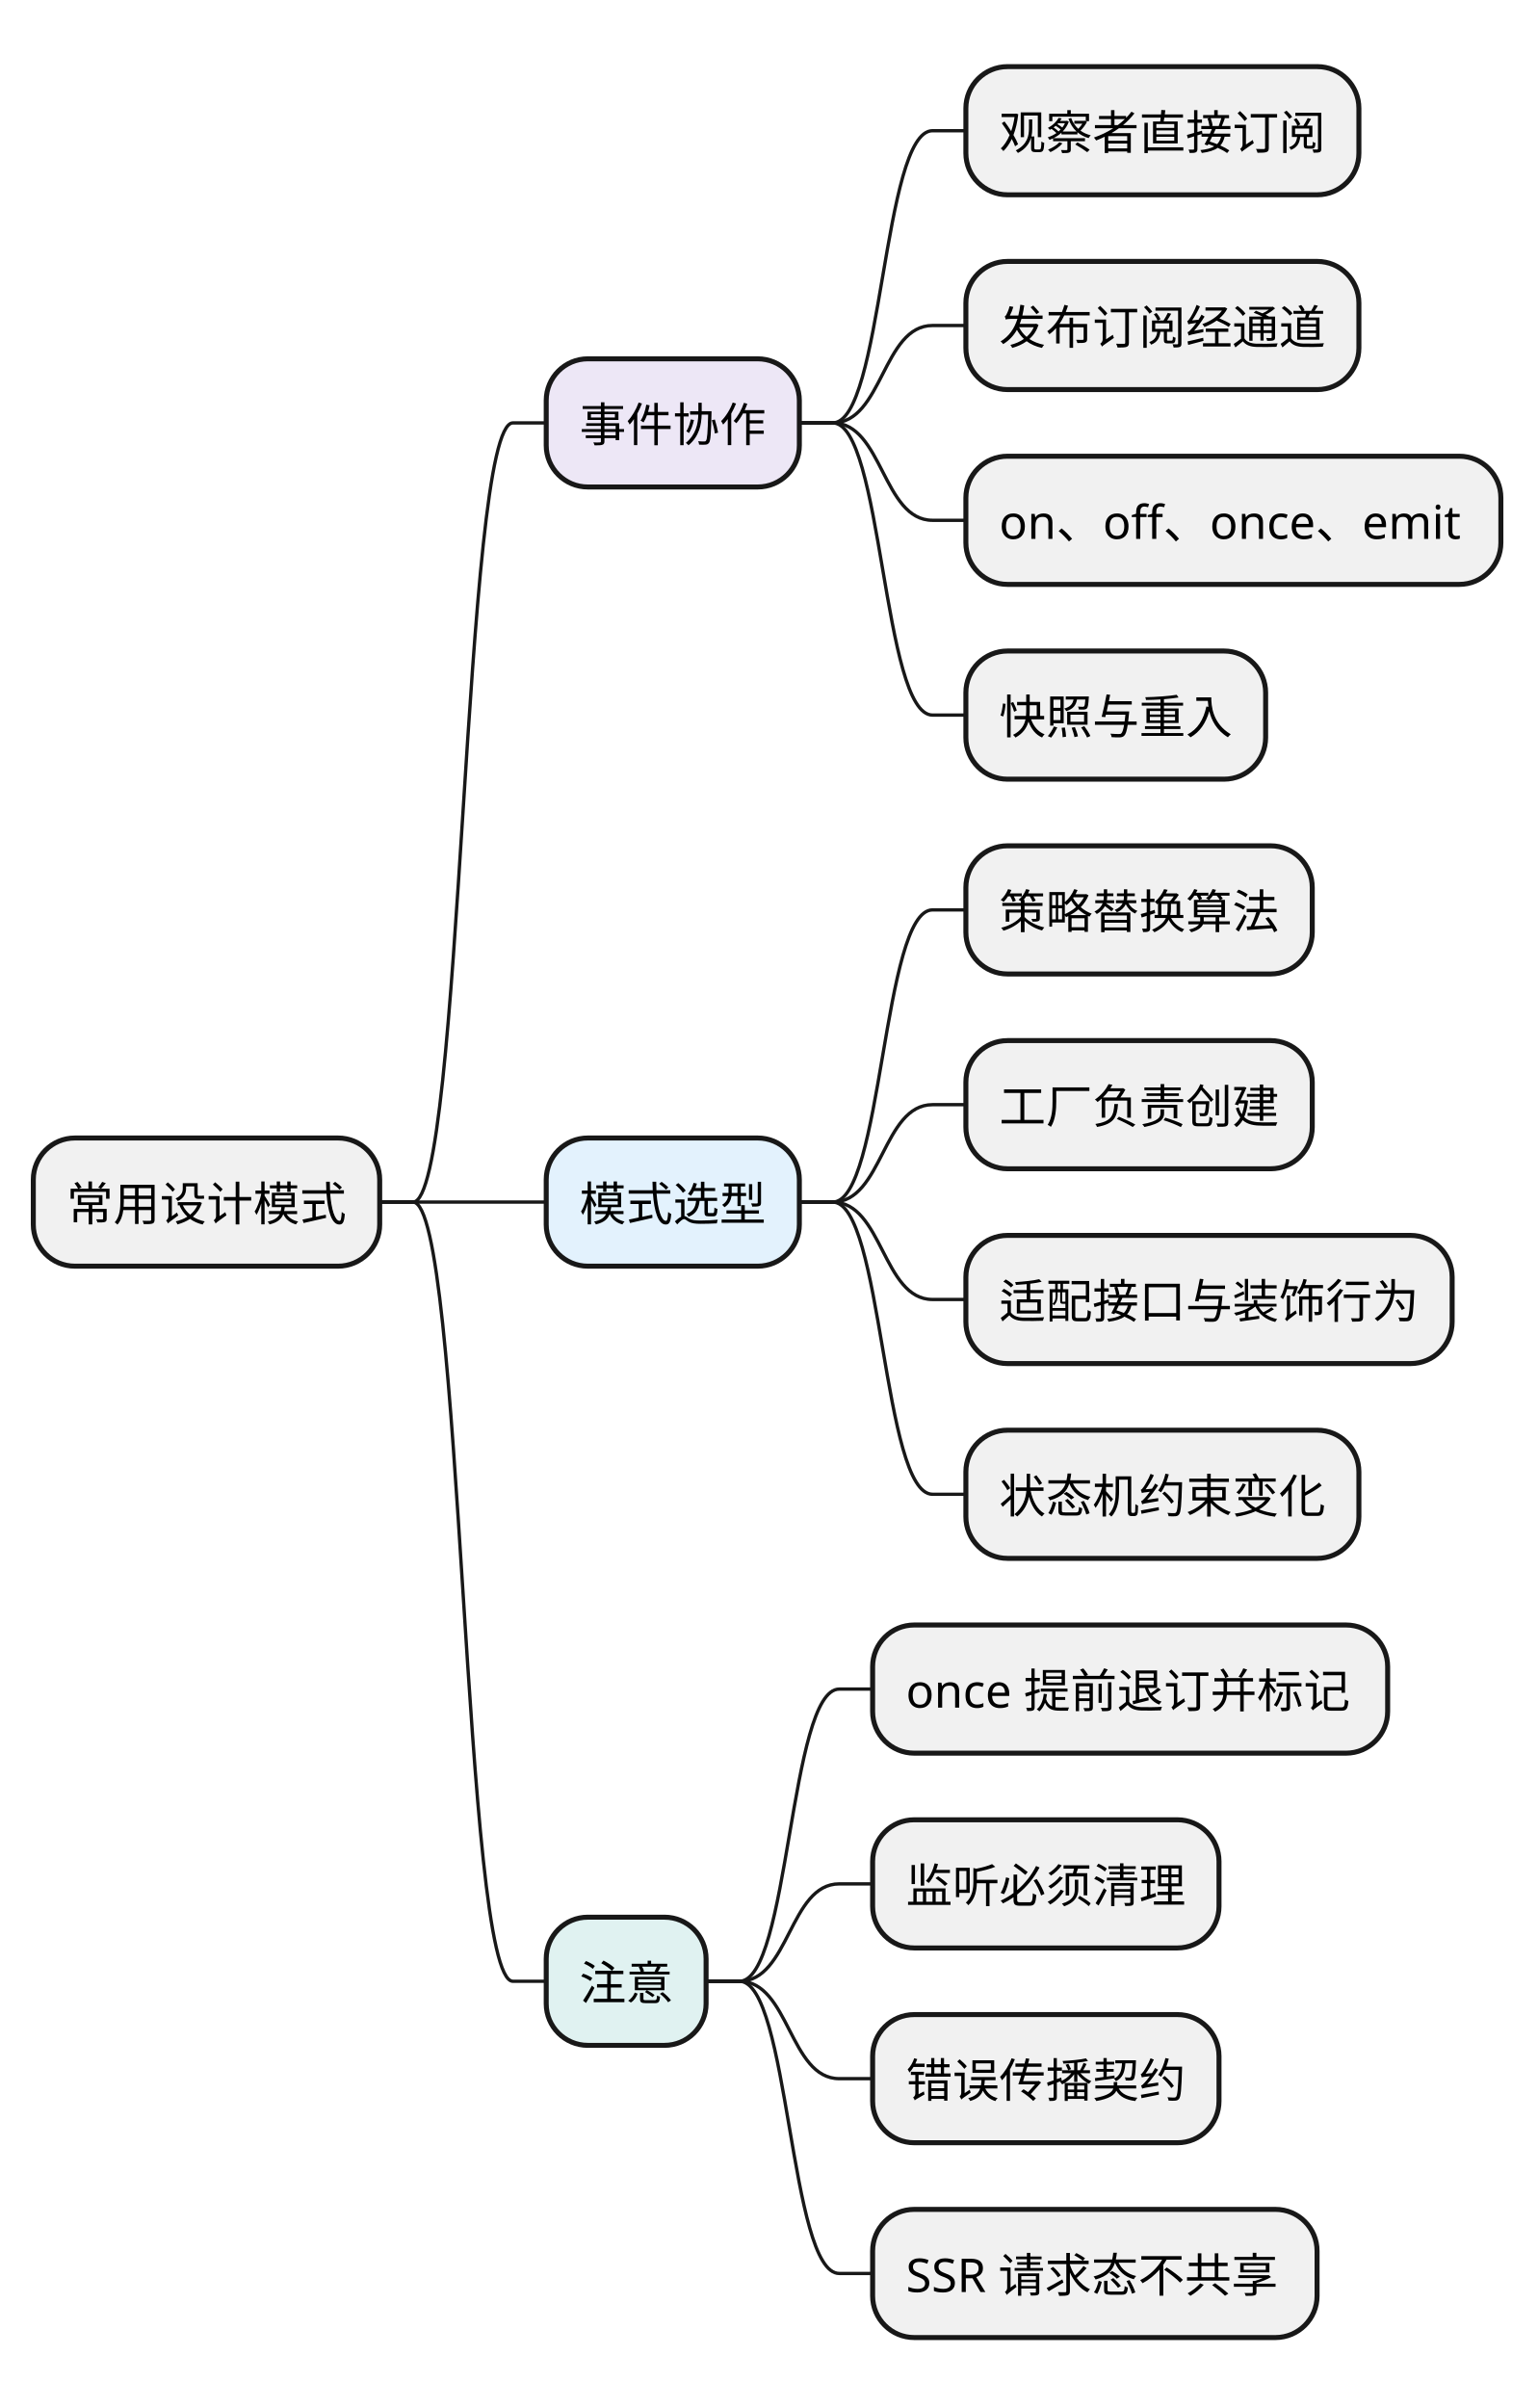
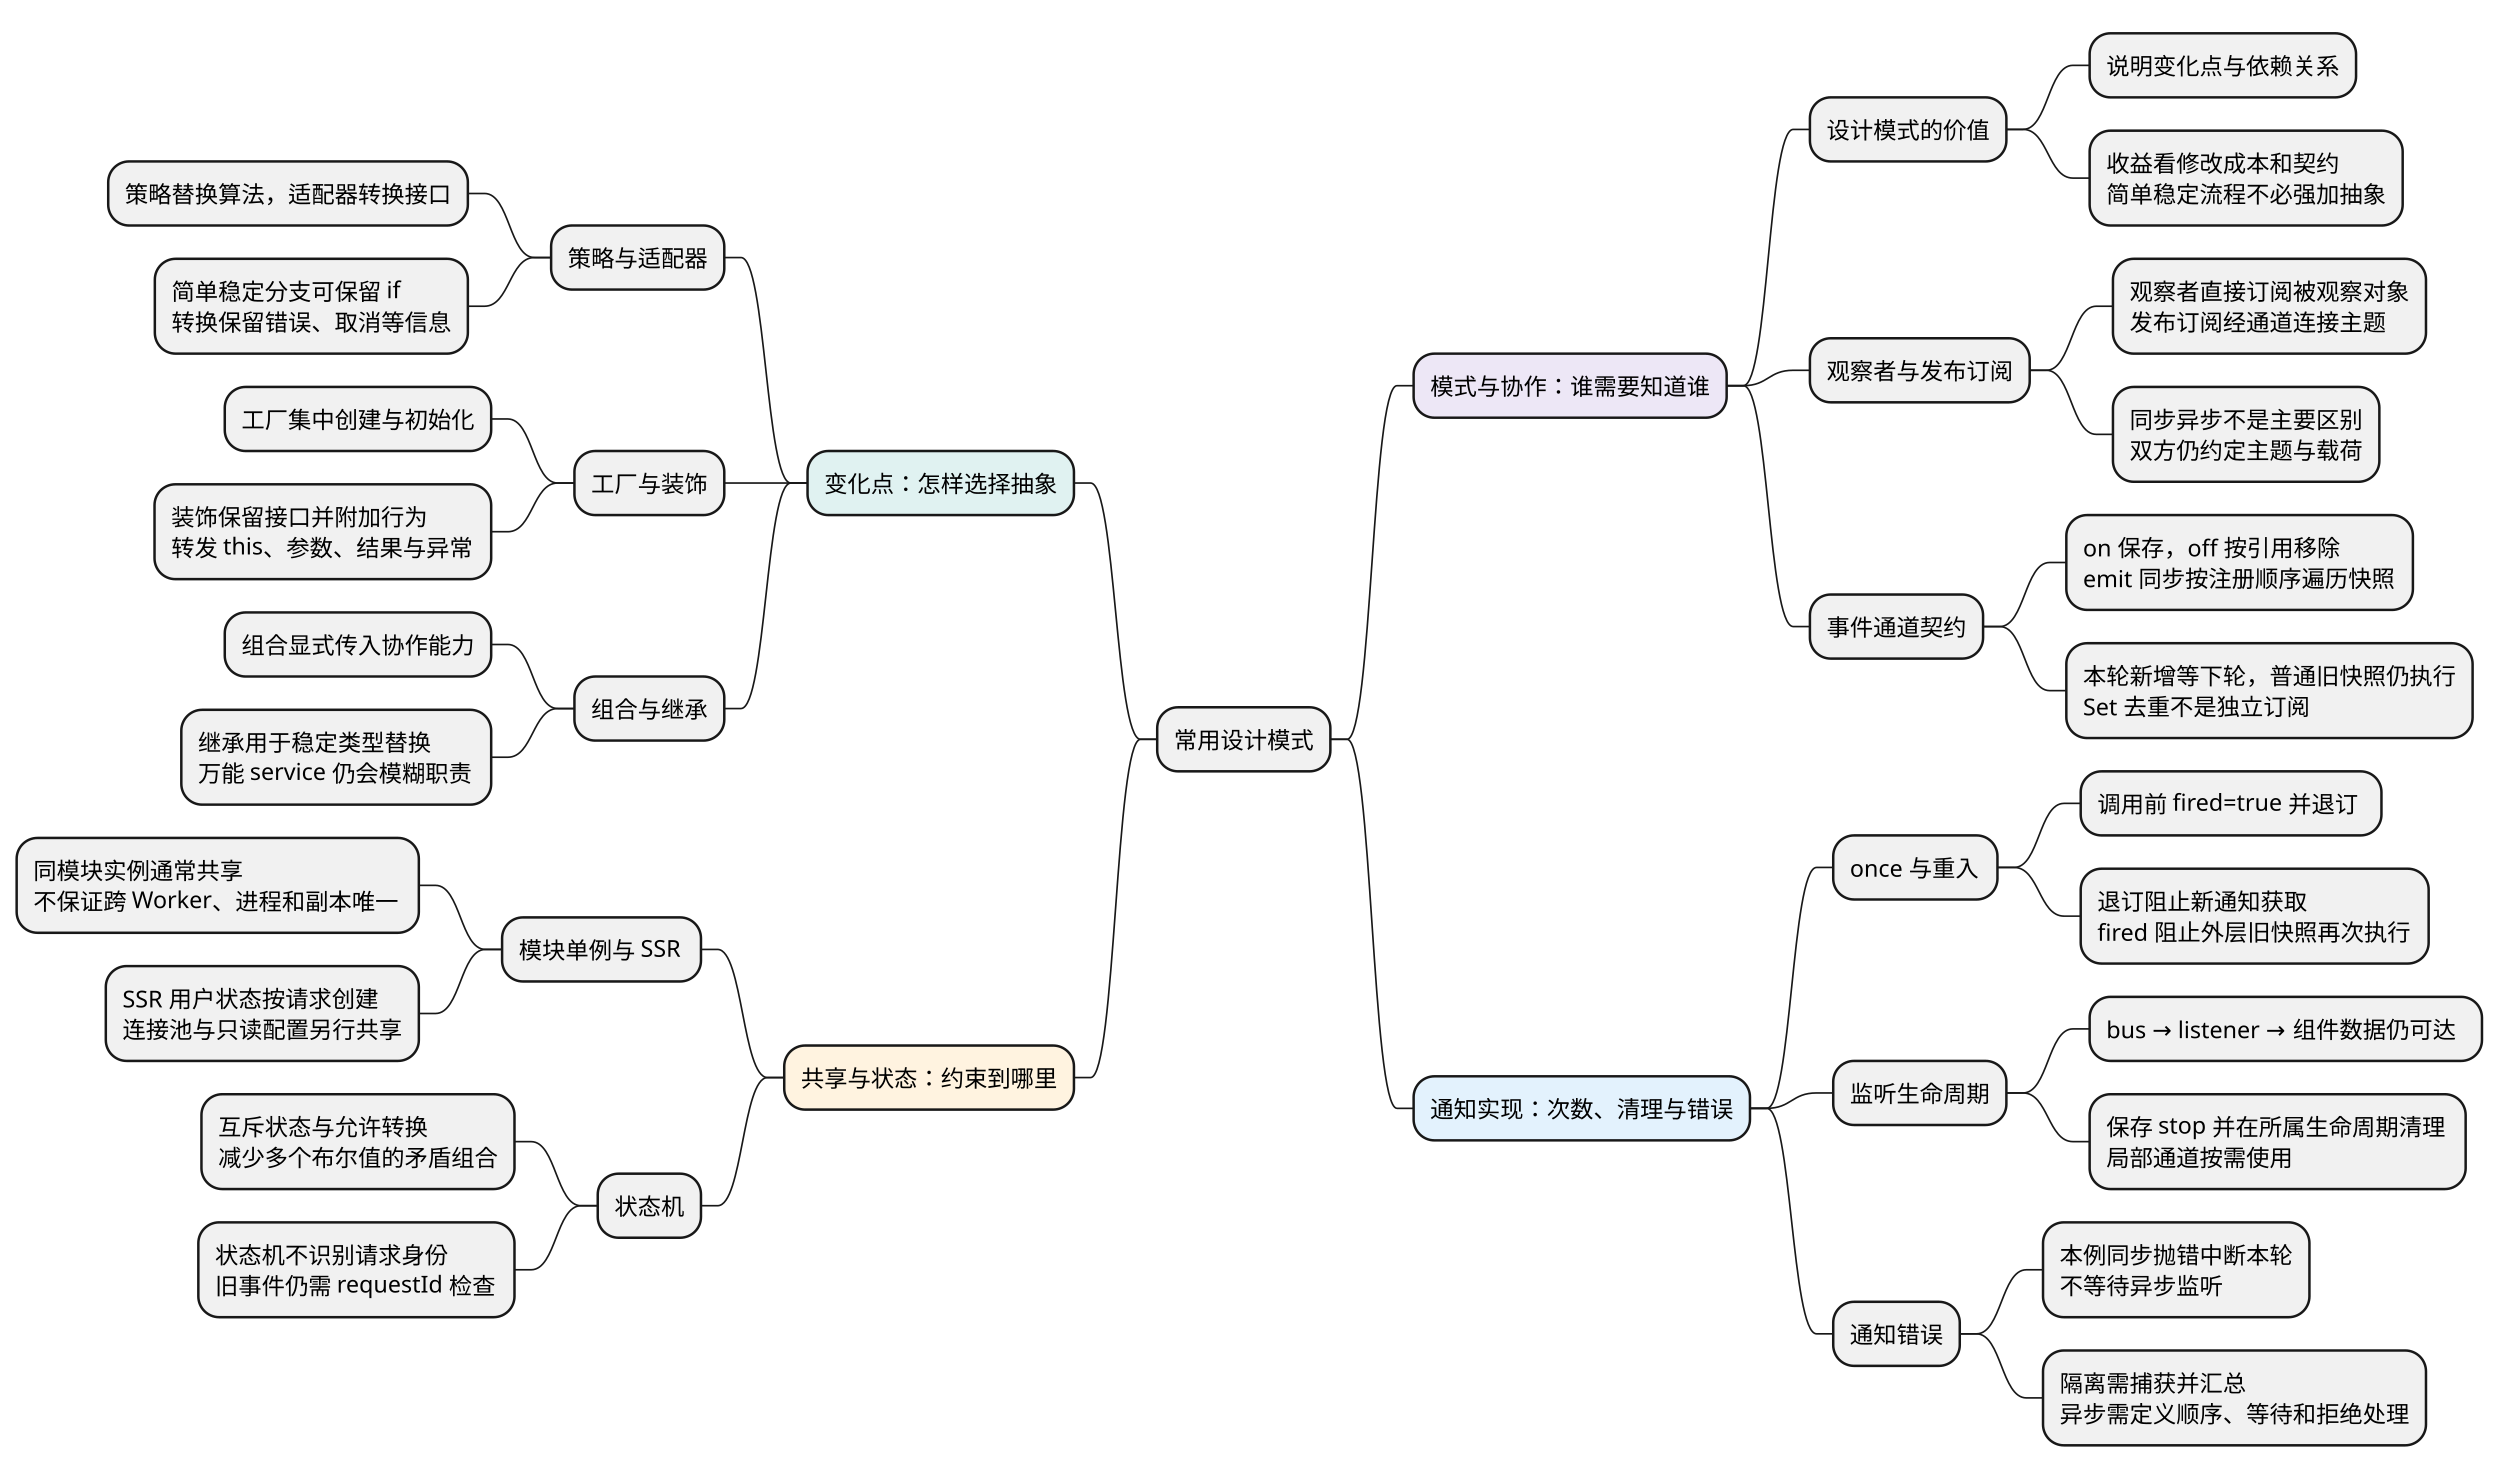
- <svg xmlns="http://www.w3.org/2000/svg" contentStyleType="text/css" data-diagram-type="MINDMAP" height="753.125px" preserveAspectRatio="none" style="width:481px;height:753px;background:#FFFFFF;" version="1.1" viewBox="0 0 481 753" width="481.25px" zoomAndPan="magnify">
+ <svg xmlns="http://www.w3.org/2000/svg" contentStyleType="text/css" data-diagram-type="MINDMAP" height="927.083px" preserveAspectRatio="none" style="width:1564px;height:927px;background:#FFFFFF;" version="1.1" viewBox="0 0 1564 927" width="1564.583px" zoomAndPan="magnify">
  <defs />
  <g>
-     <rect fill="#F1F1F1" height="40.081" rx="13.021" ry="13.021" style="stroke:#181818;stroke-width:1.562;" width="108.333" x="10.417" y="355.861" />
-     <text fill="#000000" font-family="Microsoft YaHei" font-size="14.583" lengthAdjust="spacing" textLength="87.5" x="20.833" y="381.708">常用设计模式</text>
-     <rect fill="#EDE7F6" height="40.081" rx="13.021" ry="13.021" style="stroke:#181818;stroke-width:1.562;" width="79.167" x="170.833" y="112.204" />
-     <text fill="#000000" font-family="Microsoft YaHei" font-size="14.583" lengthAdjust="spacing" textLength="58.333" x="181.25" y="138.052">事件协作</text>
-     <rect fill="#F1F1F1" height="40.081" rx="13.021" ry="13.021" style="stroke:#181818;stroke-width:1.562;" width="122.917" x="302.083" y="20.833" />
-     <text fill="#000000" font-family="Microsoft YaHei" font-size="14.583" lengthAdjust="spacing" textLength="102.083" x="312.5" y="46.681">观察者直接订阅</text>
-     <path d="M250,132.245 L260.417,132.245 C276.042,132.245 276.042,40.874 291.667,40.874 L302.083,40.874" fill="none" style="stroke:#181818;stroke-width:1.042;" />
-     <rect fill="#F1F1F1" height="40.081" rx="13.021" ry="13.021" style="stroke:#181818;stroke-width:1.562;" width="122.917" x="302.083" y="81.747" />
-     <text fill="#000000" font-family="Microsoft YaHei" font-size="14.583" lengthAdjust="spacing" textLength="102.083" x="312.5" y="107.595">发布订阅经通道</text>
-     <path d="M250,132.245 L260.417,132.245 C276.042,132.245 276.042,101.788 291.667,101.788 L302.083,101.788" fill="none" style="stroke:#181818;stroke-width:1.042;" />
-     <rect fill="#F1F1F1" height="40.081" rx="13.021" ry="13.021" style="stroke:#181818;stroke-width:1.562;" width="167.322" x="302.083" y="142.661" />
-     <text fill="#000000" font-family="Microsoft YaHei" font-size="14.583" lengthAdjust="spacing" textLength="146.488" x="312.5" y="168.509">on、off、once、emit</text>
-     <path d="M250,132.245 L260.417,132.245 C276.042,132.245 276.042,162.702 291.667,162.702 L302.083,162.702" fill="none" style="stroke:#181818;stroke-width:1.042;" />
-     <rect fill="#F1F1F1" height="40.081" rx="13.021" ry="13.021" style="stroke:#181818;stroke-width:1.562;" width="93.75" x="302.083" y="203.576" />
-     <text fill="#000000" font-family="Microsoft YaHei" font-size="14.583" lengthAdjust="spacing" textLength="72.917" x="312.5" y="229.423">快照与重入</text>
-     <path d="M250,132.245 L260.417,132.245 C276.042,132.245 276.042,223.616 291.667,223.616 L302.083,223.616" fill="none" style="stroke:#181818;stroke-width:1.042;" />
-     <path d="M118.75,375.901 L129.167,375.901 C144.792,375.901 144.792,132.245 160.417,132.245 L170.833,132.245" fill="none" style="stroke:#181818;stroke-width:1.042;" />
-     <rect fill="#E3F2FD" height="40.081" rx="13.021" ry="13.021" style="stroke:#181818;stroke-width:1.562;" width="79.167" x="170.833" y="355.861" />
-     <text fill="#000000" font-family="Microsoft YaHei" font-size="14.583" lengthAdjust="spacing" textLength="58.333" x="181.25" y="381.708">模式选型</text>
-     <rect fill="#F1F1F1" height="40.081" rx="13.021" ry="13.021" style="stroke:#181818;stroke-width:1.562;" width="108.333" x="302.083" y="264.49" />
-     <text fill="#000000" font-family="Microsoft YaHei" font-size="14.583" lengthAdjust="spacing" textLength="87.5" x="312.5" y="290.337">策略替换算法</text>
-     <path d="M250,375.901 L260.417,375.901 C276.042,375.901 276.042,284.53 291.667,284.53 L302.083,284.53" fill="none" style="stroke:#181818;stroke-width:1.042;" />
-     <rect fill="#F1F1F1" height="40.081" rx="13.021" ry="13.021" style="stroke:#181818;stroke-width:1.562;" width="108.333" x="302.083" y="325.404" />
-     <text fill="#000000" font-family="Microsoft YaHei" font-size="14.583" lengthAdjust="spacing" textLength="87.5" x="312.5" y="351.251">工厂负责创建</text>
-     <path d="M250,375.901 L260.417,375.901 C276.042,375.901 276.042,345.444 291.667,345.444 L302.083,345.444" fill="none" style="stroke:#181818;stroke-width:1.042;" />
-     <rect fill="#F1F1F1" height="40.081" rx="13.021" ry="13.021" style="stroke:#181818;stroke-width:1.562;" width="152.083" x="302.083" y="386.318" />
-     <text fill="#000000" font-family="Microsoft YaHei" font-size="14.583" lengthAdjust="spacing" textLength="131.25" x="312.5" y="412.165">适配接口与装饰行为</text>
-     <path d="M250,375.901 L260.417,375.901 C276.042,375.901 276.042,406.358 291.667,406.358 L302.083,406.358" fill="none" style="stroke:#181818;stroke-width:1.042;" />
-     <rect fill="#F1F1F1" height="40.081" rx="13.021" ry="13.021" style="stroke:#181818;stroke-width:1.562;" width="122.917" x="302.083" y="447.232" />
-     <text fill="#000000" font-family="Microsoft YaHei" font-size="14.583" lengthAdjust="spacing" textLength="102.083" x="312.5" y="473.079">状态机约束变化</text>
-     <path d="M250,375.901 L260.417,375.901 C276.042,375.901 276.042,467.272 291.667,467.272 L302.083,467.272" fill="none" style="stroke:#181818;stroke-width:1.042;" />
-     <path d="M118.75,375.901 L129.167,375.901 C144.792,375.901 144.792,375.901 160.417,375.901 L170.833,375.901" fill="none" style="stroke:#181818;stroke-width:1.042;" />
-     <rect fill="#E0F2F1" height="40.081" rx="13.021" ry="13.021" style="stroke:#181818;stroke-width:1.562;" width="50" x="170.833" y="599.517" />
-     <text fill="#000000" font-family="Microsoft YaHei" font-size="14.583" lengthAdjust="spacing" textLength="29.167" x="181.25" y="625.365">注意</text>
-     <rect fill="#F1F1F1" height="40.081" rx="13.021" ry="13.021" style="stroke:#181818;stroke-width:1.562;" width="161.077" x="272.917" y="508.146" />
-     <text fill="#000000" font-family="Microsoft YaHei" font-size="14.583" lengthAdjust="spacing" textLength="140.244" x="283.333" y="533.994">once 提前退订并标记</text>
-     <path d="M220.833,619.558 L231.25,619.558 C246.875,619.558 246.875,528.187 262.5,528.187 L272.917,528.187" fill="none" style="stroke:#181818;stroke-width:1.042;" />
-     <rect fill="#F1F1F1" height="40.081" rx="13.021" ry="13.021" style="stroke:#181818;stroke-width:1.562;" width="108.333" x="272.917" y="569.06" />
-     <text fill="#000000" font-family="Microsoft YaHei" font-size="14.583" lengthAdjust="spacing" textLength="87.5" x="283.333" y="594.908">监听必须清理</text>
-     <path d="M220.833,619.558 L231.25,619.558 C246.875,619.558 246.875,589.101 262.5,589.101 L272.917,589.101" fill="none" style="stroke:#181818;stroke-width:1.042;" />
-     <rect fill="#F1F1F1" height="40.081" rx="13.021" ry="13.021" style="stroke:#181818;stroke-width:1.562;" width="108.333" x="272.917" y="629.974" />
-     <text fill="#000000" font-family="Microsoft YaHei" font-size="14.583" lengthAdjust="spacing" textLength="87.5" x="283.333" y="655.822">错误传播契约</text>
-     <path d="M220.833,619.558 L231.25,619.558 C246.875,619.558 246.875,650.015 262.5,650.015 L272.917,650.015" fill="none" style="stroke:#181818;stroke-width:1.042;" />
-     <rect fill="#F1F1F1" height="40.081" rx="13.021" ry="13.021" style="stroke:#181818;stroke-width:1.562;" width="139.002" x="272.917" y="690.889" />
-     <text fill="#000000" font-family="Microsoft YaHei" font-size="14.583" lengthAdjust="spacing" textLength="118.169" x="283.333" y="716.736">SSR 请求态不共享</text>
-     <path d="M220.833,619.558 L231.25,619.558 C246.875,619.558 246.875,710.929 262.5,710.929 L272.917,710.929" fill="none" style="stroke:#181818;stroke-width:1.042;" />
-     <path d="M118.75,375.901 L129.167,375.901 C144.792,375.901 144.792,619.558 160.417,619.558 L170.833,619.558" fill="none" style="stroke:#181818;stroke-width:1.042;" />
+     <rect fill="#F1F1F1" height="40.081" rx="13.021" ry="13.021" style="stroke:#181818;stroke-width:1.562;" width="108.333" x="723.946" y="442.474" />
+     <text fill="#000000" font-family="Microsoft YaHei" font-size="14.583" lengthAdjust="spacing" textLength="87.5" x="734.363" y="468.322">常用设计模式</text>
+     <rect fill="#EDE7F6" height="40.081" rx="13.021" ry="13.021" style="stroke:#181818;stroke-width:1.562;" width="195.833" x="884.363" y="221.237" />
+     <text fill="#000000" font-family="Microsoft YaHei" font-size="14.583" lengthAdjust="spacing" textLength="175" x="894.779" y="247.085">模式与协作：谁需要知道谁</text>
+     <rect fill="#F1F1F1" height="40.081" rx="13.021" ry="13.021" style="stroke:#181818;stroke-width:1.562;" width="122.917" x="1132.28" y="60.914" />
+     <text fill="#000000" font-family="Microsoft YaHei" font-size="14.583" lengthAdjust="spacing" textLength="102.083" x="1142.696" y="86.761">设计模式的价值</text>
+     <rect fill="#F1F1F1" height="40.081" rx="13.021" ry="13.021" style="stroke:#181818;stroke-width:1.562;" width="166.667" x="1307.28" y="20.833" />
+     <text fill="#000000" font-family="Microsoft YaHei" font-size="14.583" lengthAdjust="spacing" textLength="145.833" x="1317.696" y="46.681">说明变化点与依赖关系</text>
+     <path d="M1255.196,80.954 L1265.613,80.954 C1281.238,80.954 1281.238,40.874 1296.863,40.874 L1307.28,40.874" fill="none" style="stroke:#181818;stroke-width:1.042;" />
+     <rect fill="#F1F1F1" height="59.328" rx="13.021" ry="13.021" style="stroke:#181818;stroke-width:1.562;" width="195.833" x="1307.28" y="81.747" />
+     <text fill="#000000" font-family="Microsoft YaHei" font-size="14.583" lengthAdjust="spacing" textLength="145.833" x="1317.696" y="107.595">收益看修改成本和契约</text>
+     <text fill="#000000" font-family="Microsoft YaHei" font-size="14.583" lengthAdjust="spacing" textLength="175" x="1317.696" y="126.842">简单稳定流程不必强加抽象</text>
+     <path d="M1255.196,80.954 L1265.613,80.954 C1281.238,80.954 1281.238,111.412 1296.863,111.412 L1307.28,111.412" fill="none" style="stroke:#181818;stroke-width:1.042;" />
+     <path d="M1080.196,241.278 L1090.613,241.278 C1106.238,241.278 1106.238,80.954 1121.863,80.954 L1132.28,80.954" fill="none" style="stroke:#181818;stroke-width:1.042;" />
+     <rect fill="#F1F1F1" height="40.081" rx="13.021" ry="13.021" style="stroke:#181818;stroke-width:1.562;" width="137.5" x="1132.28" y="211.613" />
+     <text fill="#000000" font-family="Microsoft YaHei" font-size="14.583" lengthAdjust="spacing" textLength="116.667" x="1142.696" y="237.461">观察者与发布订阅</text>
+     <rect fill="#F1F1F1" height="59.328" rx="13.021" ry="13.021" style="stroke:#181818;stroke-width:1.562;" width="195.833" x="1321.863" y="161.909" />
+     <text fill="#000000" font-family="Microsoft YaHei" font-size="14.583" lengthAdjust="spacing" textLength="175" x="1332.28" y="187.756">观察者直接订阅被观察对象</text>
+     <text fill="#000000" font-family="Microsoft YaHei" font-size="14.583" lengthAdjust="spacing" textLength="160.417" x="1332.28" y="207.004">发布订阅经通道连接主题</text>
+     <path d="M1269.78,231.654 L1280.196,231.654 C1295.821,231.654 1295.821,191.573 1311.446,191.573 L1321.863,191.573" fill="none" style="stroke:#181818;stroke-width:1.042;" />
+     <rect fill="#F1F1F1" height="59.328" rx="13.021" ry="13.021" style="stroke:#181818;stroke-width:1.562;" width="166.667" x="1321.863" y="242.071" />
+     <text fill="#000000" font-family="Microsoft YaHei" font-size="14.583" lengthAdjust="spacing" textLength="145.833" x="1332.28" y="267.918">同步异步不是主要区别</text>
+     <text fill="#000000" font-family="Microsoft YaHei" font-size="14.583" lengthAdjust="spacing" textLength="145.833" x="1332.28" y="287.165">双方仍约定主题与载荷</text>
+     <path d="M1269.78,231.654 L1280.196,231.654 C1295.821,231.654 1295.821,271.735 1311.446,271.735 L1321.863,271.735" fill="none" style="stroke:#181818;stroke-width:1.042;" />
+     <path d="M1080.196,241.278 L1090.613,241.278 C1106.238,241.278 1106.238,231.654 1121.863,231.654 L1132.28,231.654" fill="none" style="stroke:#181818;stroke-width:1.042;" />
+     <rect fill="#F1F1F1" height="40.081" rx="13.021" ry="13.021" style="stroke:#181818;stroke-width:1.562;" width="108.333" x="1132.28" y="371.937" />
+     <text fill="#000000" font-family="Microsoft YaHei" font-size="14.583" lengthAdjust="spacing" textLength="87.5" x="1142.696" y="397.784">事件通道契约</text>
+     <rect fill="#F1F1F1" height="59.328" rx="13.021" ry="13.021" style="stroke:#181818;stroke-width:1.562;" width="216.818" x="1292.696" y="322.232" />
+     <text fill="#000000" font-family="Microsoft YaHei" font-size="14.583" lengthAdjust="spacing" textLength="162.937" x="1303.113" y="348.079">on 保存，off 按引用移除</text>
+     <text fill="#000000" font-family="Microsoft YaHei" font-size="14.583" lengthAdjust="spacing" textLength="195.985" x="1303.113" y="367.327">emit 同步按注册顺序遍历快照</text>
+     <path d="M1240.613,391.977 L1251.03,391.977 C1266.655,391.977 1266.655,351.896 1282.28,351.896 L1292.696,351.896" fill="none" style="stroke:#181818;stroke-width:1.042;" />
+     <rect fill="#F1F1F1" height="59.328" rx="13.021" ry="13.021" style="stroke:#181818;stroke-width:1.562;" width="254.167" x="1292.696" y="402.394" />
+     <text fill="#000000" font-family="Microsoft YaHei" font-size="14.583" lengthAdjust="spacing" textLength="233.333" x="1303.113" y="428.241">本轮新增等下轮，普通旧快照仍执行</text>
+     <text fill="#000000" font-family="Microsoft YaHei" font-size="14.583" lengthAdjust="spacing" textLength="143.106" x="1303.113" y="447.488">Set 去重不是独立订阅</text>
+     <path d="M1240.613,391.977 L1251.03,391.977 C1266.655,391.977 1266.655,432.058 1282.28,432.058 L1292.696,432.058" fill="none" style="stroke:#181818;stroke-width:1.042;" />
+     <path d="M1080.196,241.278 L1090.613,241.278 C1106.238,241.278 1106.238,391.977 1121.863,391.977 L1132.28,391.977" fill="none" style="stroke:#181818;stroke-width:1.042;" />
+     <path d="M832.279,462.515 L842.696,462.515 C858.321,462.515 858.321,241.278 873.946,241.278 L884.363,241.278" fill="none" style="stroke:#181818;stroke-width:1.042;" />
+     <rect fill="#E3F2FD" height="40.081" rx="13.021" ry="13.021" style="stroke:#181818;stroke-width:1.562;" width="210.417" x="884.363" y="673.335" />
+     <text fill="#000000" font-family="Microsoft YaHei" font-size="14.583" lengthAdjust="spacing" textLength="189.583" x="894.779" y="699.183">通知实现：次数、清理与错误</text>
+     <rect fill="#F1F1F1" height="40.081" rx="13.021" ry="13.021" style="stroke:#181818;stroke-width:1.562;" width="102.743" x="1146.863" y="522.636" />
+     <text fill="#000000" font-family="Microsoft YaHei" font-size="14.583" lengthAdjust="spacing" textLength="81.91" x="1157.28" y="548.483">once 与重入</text>
+     <rect fill="#F1F1F1" height="40.081" rx="13.021" ry="13.021" style="stroke:#181818;stroke-width:1.562;" width="188.15" x="1301.69" y="482.555" />
+     <text fill="#000000" font-family="Microsoft YaHei" font-size="14.583" lengthAdjust="spacing" textLength="167.317" x="1312.106" y="508.402">调用前 fired=true 并退订</text>
+     <path d="M1249.606,542.676 L1260.023,542.676 C1275.648,542.676 1275.648,502.596 1291.273,502.596 L1301.69,502.596" fill="none" style="stroke:#181818;stroke-width:1.042;" />
+     <rect fill="#F1F1F1" height="59.328" rx="13.021" ry="13.021" style="stroke:#181818;stroke-width:1.562;" width="217.673" x="1301.69" y="543.469" />
+     <text fill="#000000" font-family="Microsoft YaHei" font-size="14.583" lengthAdjust="spacing" textLength="131.25" x="1312.106" y="569.317">退订阻止新通知获取</text>
+     <text fill="#000000" font-family="Microsoft YaHei" font-size="14.583" lengthAdjust="spacing" textLength="196.839" x="1312.106" y="588.564">fired 阻止外层旧快照再次执行</text>
+     <path d="M1249.606,542.676 L1260.023,542.676 C1275.648,542.676 1275.648,573.133 1291.273,573.133 L1301.69,573.133" fill="none" style="stroke:#181818;stroke-width:1.042;" />
+     <path d="M1094.78,693.376 L1105.196,693.376 C1120.821,693.376 1120.821,542.676 1136.446,542.676 L1146.863,542.676" fill="none" style="stroke:#181818;stroke-width:1.042;" />
+     <rect fill="#F1F1F1" height="40.081" rx="13.021" ry="13.021" style="stroke:#181818;stroke-width:1.562;" width="108.333" x="1146.863" y="663.712" />
+     <text fill="#000000" font-family="Microsoft YaHei" font-size="14.583" lengthAdjust="spacing" textLength="87.5" x="1157.28" y="689.559">监听生命周期</text>
+     <rect fill="#F1F1F1" height="40.081" rx="13.021" ry="13.021" style="stroke:#181818;stroke-width:1.562;" width="245.444" x="1307.28" y="623.631" />
+     <text fill="#000000" font-family="Microsoft YaHei" font-size="14.583" lengthAdjust="spacing" textLength="224.61" x="1317.696" y="649.478">bus → listener → 组件数据仍可达</text>
+     <path d="M1255.196,683.752 L1265.613,683.752 C1281.238,683.752 1281.238,643.671 1296.863,643.671 L1307.28,643.671" fill="none" style="stroke:#181818;stroke-width:1.042;" />
+     <rect fill="#F1F1F1" height="59.328" rx="13.021" ry="13.021" style="stroke:#181818;stroke-width:1.562;" width="235.232" x="1307.28" y="684.545" />
+     <text fill="#000000" font-family="Microsoft YaHei" font-size="14.583" lengthAdjust="spacing" textLength="214.399" x="1317.696" y="710.392">保存 stop 并在所属生命周期清理</text>
+     <text fill="#000000" font-family="Microsoft YaHei" font-size="14.583" lengthAdjust="spacing" textLength="116.667" x="1317.696" y="729.64">局部通道按需使用</text>
+     <path d="M1255.196,683.752 L1265.613,683.752 C1281.238,683.752 1281.238,714.209 1296.863,714.209 L1307.28,714.209" fill="none" style="stroke:#181818;stroke-width:1.042;" />
+     <path d="M1094.78,693.376 L1105.196,693.376 C1120.821,693.376 1120.821,683.752 1136.446,683.752 L1146.863,683.752" fill="none" style="stroke:#181818;stroke-width:1.042;" />
+     <rect fill="#F1F1F1" height="40.081" rx="13.021" ry="13.021" style="stroke:#181818;stroke-width:1.562;" width="79.167" x="1146.863" y="814.411" />
+     <text fill="#000000" font-family="Microsoft YaHei" font-size="14.583" lengthAdjust="spacing" textLength="58.333" x="1157.28" y="840.258">通知错误</text>
+     <rect fill="#F1F1F1" height="59.328" rx="13.021" ry="13.021" style="stroke:#181818;stroke-width:1.562;" width="166.667" x="1278.113" y="764.706" />
+     <text fill="#000000" font-family="Microsoft YaHei" font-size="14.583" lengthAdjust="spacing" textLength="145.833" x="1288.53" y="790.554">本例同步抛错中断本轮</text>
+     <text fill="#000000" font-family="Microsoft YaHei" font-size="14.583" lengthAdjust="spacing" textLength="102.083" x="1288.53" y="809.801">不等待异步监听</text>
+     <path d="M1226.03,834.451 L1236.446,834.451 C1252.071,834.451 1252.071,794.37 1267.696,794.37 L1278.113,794.37" fill="none" style="stroke:#181818;stroke-width:1.042;" />
+     <rect fill="#F1F1F1" height="59.328" rx="13.021" ry="13.021" style="stroke:#181818;stroke-width:1.562;" width="239.583" x="1278.113" y="844.868" />
+     <text fill="#000000" font-family="Microsoft YaHei" font-size="14.583" lengthAdjust="spacing" textLength="116.667" x="1288.53" y="870.715">隔离需捕获并汇总</text>
+     <text fill="#000000" font-family="Microsoft YaHei" font-size="14.583" lengthAdjust="spacing" textLength="218.75" x="1288.53" y="889.963">异步需定义顺序、等待和拒绝处理</text>
+     <path d="M1226.03,834.451 L1236.446,834.451 C1252.071,834.451 1252.071,874.532 1267.696,874.532 L1278.113,874.532" fill="none" style="stroke:#181818;stroke-width:1.042;" />
+     <path d="M1094.78,693.376 L1105.196,693.376 C1120.821,693.376 1120.821,834.451 1136.446,834.451 L1146.863,834.451" fill="none" style="stroke:#181818;stroke-width:1.042;" />
+     <path d="M832.279,462.515 L842.696,462.515 C858.321,462.515 858.321,693.376 873.946,693.376 L884.363,693.376" fill="none" style="stroke:#181818;stroke-width:1.042;" />
+     <rect fill="#E0F2F1" height="40.081" rx="13.021" ry="13.021" style="stroke:#181818;stroke-width:1.562;" width="166.667" x="505.196" y="282.151" />
+     <text fill="#000000" font-family="Microsoft YaHei" font-size="14.583" lengthAdjust="spacing" textLength="145.833" x="515.613" y="307.999">变化点：怎样选择抽象</text>
+     <rect fill="#F1F1F1" height="40.081" rx="13.021" ry="13.021" style="stroke:#181818;stroke-width:1.562;" width="108.333" x="344.779" y="141.076" />
+     <text fill="#000000" font-family="Microsoft YaHei" font-size="14.583" lengthAdjust="spacing" textLength="87.5" x="355.196" y="166.923">策略与适配器</text>
+     <rect fill="#F1F1F1" height="40.081" rx="13.021" ry="13.021" style="stroke:#181818;stroke-width:1.562;" width="225" x="67.696" y="100.995" />
+     <text fill="#000000" font-family="Microsoft YaHei" font-size="14.583" lengthAdjust="spacing" textLength="204.167" x="78.113" y="126.842">策略替换算法，适配器转换接口</text>
+     <path d="M344.779,161.116 L334.363,161.116 C318.738,161.116 318.738,121.035 303.113,121.035 L292.696,121.035" fill="none" style="stroke:#181818;stroke-width:1.042;" />
+     <rect fill="#F1F1F1" height="59.328" rx="13.021" ry="13.021" style="stroke:#181818;stroke-width:1.562;" width="195.833" x="96.863" y="161.909" />
+     <text fill="#000000" font-family="Microsoft YaHei" font-size="14.583" lengthAdjust="spacing" textLength="144.502" x="107.279" y="187.756">简单稳定分支可保留 if</text>
+     <text fill="#000000" font-family="Microsoft YaHei" font-size="14.583" lengthAdjust="spacing" textLength="175" x="107.279" y="207.004">转换保留错误、取消等信息</text>
+     <path d="M344.779,161.116 L334.363,161.116 C318.738,161.116 318.738,191.573 303.113,191.573 L292.696,191.573" fill="none" style="stroke:#181818;stroke-width:1.042;" />
+     <path d="M505.196,302.192 L494.779,302.192 C479.154,302.192 479.154,161.116 463.529,161.116 L453.113,161.116" fill="none" style="stroke:#181818;stroke-width:1.042;" />
+     <rect fill="#F1F1F1" height="40.081" rx="13.021" ry="13.021" style="stroke:#181818;stroke-width:1.562;" width="93.75" x="359.363" y="282.151" />
+     <text fill="#000000" font-family="Microsoft YaHei" font-size="14.583" lengthAdjust="spacing" textLength="72.917" x="369.779" y="307.999">工厂与装饰</text>
+     <rect fill="#F1F1F1" height="40.081" rx="13.021" ry="13.021" style="stroke:#181818;stroke-width:1.562;" width="166.667" x="140.613" y="242.071" />
+     <text fill="#000000" font-family="Microsoft YaHei" font-size="14.583" lengthAdjust="spacing" textLength="145.833" x="151.03" y="267.918">工厂集中创建与初始化</text>
+     <path d="M359.363,302.192 L348.946,302.192 C333.321,302.192 333.321,262.111 317.696,262.111 L307.279,262.111" fill="none" style="stroke:#181818;stroke-width:1.042;" />
+     <rect fill="#F1F1F1" height="59.328" rx="13.021" ry="13.021" style="stroke:#181818;stroke-width:1.562;" width="210.609" x="96.671" y="302.985" />
+     <text fill="#000000" font-family="Microsoft YaHei" font-size="14.583" lengthAdjust="spacing" textLength="160.417" x="107.087" y="328.832">装饰保留接口并附加行为</text>
+     <text fill="#000000" font-family="Microsoft YaHei" font-size="14.583" lengthAdjust="spacing" textLength="189.776" x="107.087" y="348.079">转发 this、参数、结果与异常</text>
+     <path d="M359.363,302.192 L348.946,302.192 C333.321,302.192 333.321,332.649 317.696,332.649 L307.279,332.649" fill="none" style="stroke:#181818;stroke-width:1.042;" />
+     <path d="M505.196,302.192 L494.779,302.192 C479.154,302.192 479.154,302.192 463.529,302.192 L453.113,302.192" fill="none" style="stroke:#181818;stroke-width:1.042;" />
+     <rect fill="#F1F1F1" height="40.081" rx="13.021" ry="13.021" style="stroke:#181818;stroke-width:1.562;" width="93.75" x="359.363" y="423.227" />
+     <text fill="#000000" font-family="Microsoft YaHei" font-size="14.583" lengthAdjust="spacing" textLength="72.917" x="369.779" y="449.074">组合与继承</text>
+     <rect fill="#F1F1F1" height="40.081" rx="13.021" ry="13.021" style="stroke:#181818;stroke-width:1.562;" width="166.667" x="140.613" y="383.146" />
+     <text fill="#000000" font-family="Microsoft YaHei" font-size="14.583" lengthAdjust="spacing" textLength="145.833" x="151.03" y="408.993">组合显式传入协作能力</text>
+     <path d="M359.363,443.267 L348.946,443.267 C333.321,443.267 333.321,403.187 317.696,403.187 L307.279,403.187" fill="none" style="stroke:#181818;stroke-width:1.042;" />
+     <rect fill="#F1F1F1" height="59.328" rx="13.021" ry="13.021" style="stroke:#181818;stroke-width:1.562;" width="193.847" x="113.433" y="444.06" />
+     <text fill="#000000" font-family="Microsoft YaHei" font-size="14.583" lengthAdjust="spacing" textLength="145.833" x="123.85" y="469.908">继承用于稳定类型替换</text>
+     <text fill="#000000" font-family="Microsoft YaHei" font-size="14.583" lengthAdjust="spacing" textLength="173.013" x="123.85" y="489.155">万能 service 仍会模糊职责</text>
+     <path d="M359.363,443.267 L348.946,443.267 C333.321,443.267 333.321,473.724 317.696,473.724 L307.279,473.724" fill="none" style="stroke:#181818;stroke-width:1.042;" />
+     <path d="M505.196,302.192 L494.779,302.192 C479.154,302.192 479.154,443.267 463.529,443.267 L453.113,443.267" fill="none" style="stroke:#181818;stroke-width:1.042;" />
+     <path d="M723.946,462.515 L713.529,462.515 C697.904,462.515 697.904,302.192 682.279,302.192 L671.863,302.192" fill="none" style="stroke:#181818;stroke-width:1.042;" />
+     <rect fill="#FFF3E0" height="40.081" rx="13.021" ry="13.021" style="stroke:#181818;stroke-width:1.562;" width="181.25" x="490.613" y="654.088" />
+     <text fill="#000000" font-family="Microsoft YaHei" font-size="14.583" lengthAdjust="spacing" textLength="160.417" x="501.029" y="679.935">共享与状态：约束到哪里</text>
+     <rect fill="#F1F1F1" height="40.081" rx="13.021" ry="13.021" style="stroke:#181818;stroke-width:1.562;" width="124.419" x="314.11" y="573.926" />
+     <text fill="#000000" font-family="Microsoft YaHei" font-size="14.583" lengthAdjust="spacing" textLength="103.586" x="324.527" y="599.774">模块单例与 SSR</text>
+     <rect fill="#F1F1F1" height="59.328" rx="13.021" ry="13.021" style="stroke:#181818;stroke-width:1.562;" width="251.61" x="10.417" y="524.222" />
+     <text fill="#000000" font-family="Microsoft YaHei" font-size="14.583" lengthAdjust="spacing" textLength="131.25" x="20.833" y="550.069">同模块实例通常共享</text>
+     <text fill="#000000" font-family="Microsoft YaHei" font-size="14.583" lengthAdjust="spacing" textLength="230.777" x="20.833" y="569.317">不保证跨 Worker、进程和副本唯一</text>
+     <path d="M314.11,593.967 L303.694,593.967 C288.069,593.967 288.069,553.886 272.444,553.886 L262.027,553.886" fill="none" style="stroke:#181818;stroke-width:1.042;" />
+     <rect fill="#F1F1F1" height="59.328" rx="13.021" ry="13.021" style="stroke:#181818;stroke-width:1.562;" width="195.833" x="66.194" y="604.383" />
+     <text fill="#000000" font-family="Microsoft YaHei" font-size="14.583" lengthAdjust="spacing" textLength="161.919" x="76.61" y="630.231">SSR 用户状态按请求创建</text>
+     <text fill="#000000" font-family="Microsoft YaHei" font-size="14.583" lengthAdjust="spacing" textLength="175" x="76.61" y="649.478">连接池与只读配置另行共享</text>
+     <path d="M314.11,593.967 L303.694,593.967 C288.069,593.967 288.069,634.047 272.444,634.047 L262.027,634.047" fill="none" style="stroke:#181818;stroke-width:1.042;" />
+     <path d="M490.613,674.128 L480.196,674.128 C464.571,674.128 464.571,593.967 448.946,593.967 L438.529,593.967" fill="none" style="stroke:#181818;stroke-width:1.042;" />
+     <rect fill="#F1F1F1" height="40.081" rx="13.021" ry="13.021" style="stroke:#181818;stroke-width:1.562;" width="64.583" x="373.946" y="734.249" />
+     <text fill="#000000" font-family="Microsoft YaHei" font-size="14.583" lengthAdjust="spacing" textLength="43.75" x="384.363" y="760.097">状态机</text>
+     <rect fill="#F1F1F1" height="59.328" rx="13.021" ry="13.021" style="stroke:#181818;stroke-width:1.562;" width="195.833" x="126.029" y="684.545" />
+     <text fill="#000000" font-family="Microsoft YaHei" font-size="14.583" lengthAdjust="spacing" textLength="131.25" x="136.446" y="710.392">互斥状态与允许转换</text>
+     <text fill="#000000" font-family="Microsoft YaHei" font-size="14.583" lengthAdjust="spacing" textLength="175" x="136.446" y="729.64">减少多个布尔值的矛盾组合</text>
+     <path d="M373.946,754.29 L363.529,754.29 C347.904,754.29 347.904,714.209 332.279,714.209 L321.863,714.209" fill="none" style="stroke:#181818;stroke-width:1.042;" />
+     <rect fill="#F1F1F1" height="59.328" rx="13.021" ry="13.021" style="stroke:#181818;stroke-width:1.562;" width="197.777" x="124.085" y="764.706" />
+     <text fill="#000000" font-family="Microsoft YaHei" font-size="14.583" lengthAdjust="spacing" textLength="145.833" x="134.502" y="790.554">状态机不识别请求身份</text>
+     <text fill="#000000" font-family="Microsoft YaHei" font-size="14.583" lengthAdjust="spacing" textLength="176.944" x="134.502" y="809.801">旧事件仍需 requestId 检查</text>
+     <path d="M373.946,754.29 L363.529,754.29 C347.904,754.29 347.904,794.37 332.279,794.37 L321.863,794.37" fill="none" style="stroke:#181818;stroke-width:1.042;" />
+     <path d="M490.613,674.128 L480.196,674.128 C464.571,674.128 464.571,754.29 448.946,754.29 L438.529,754.29" fill="none" style="stroke:#181818;stroke-width:1.042;" />
+     <path d="M723.946,462.515 L713.529,462.515 C697.904,462.515 697.904,674.128 682.279,674.128 L671.863,674.128" fill="none" style="stroke:#181818;stroke-width:1.042;" />
  </g>
</svg>
